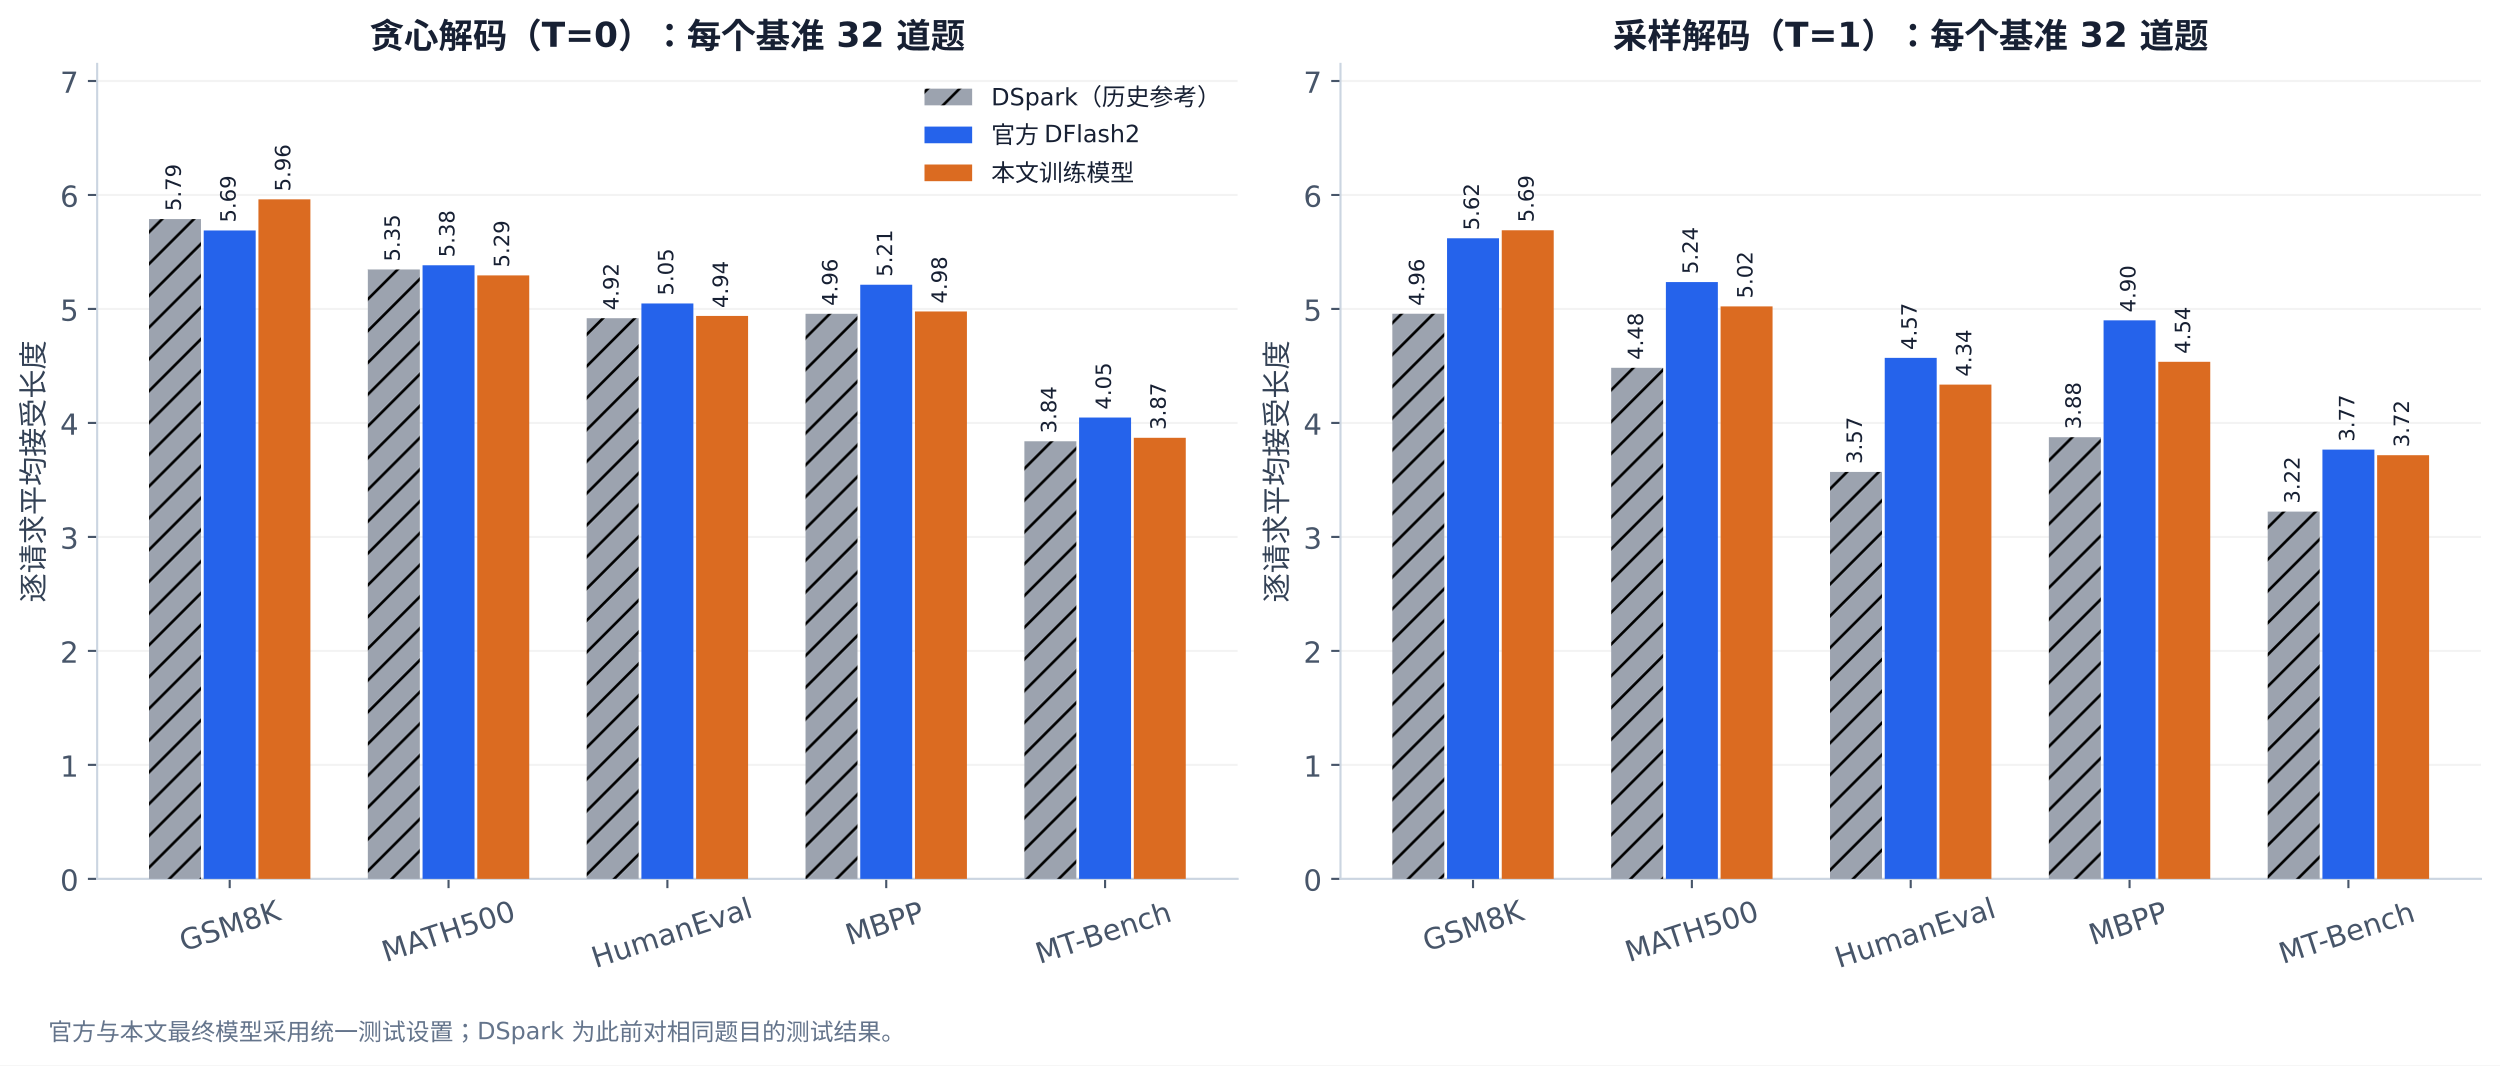
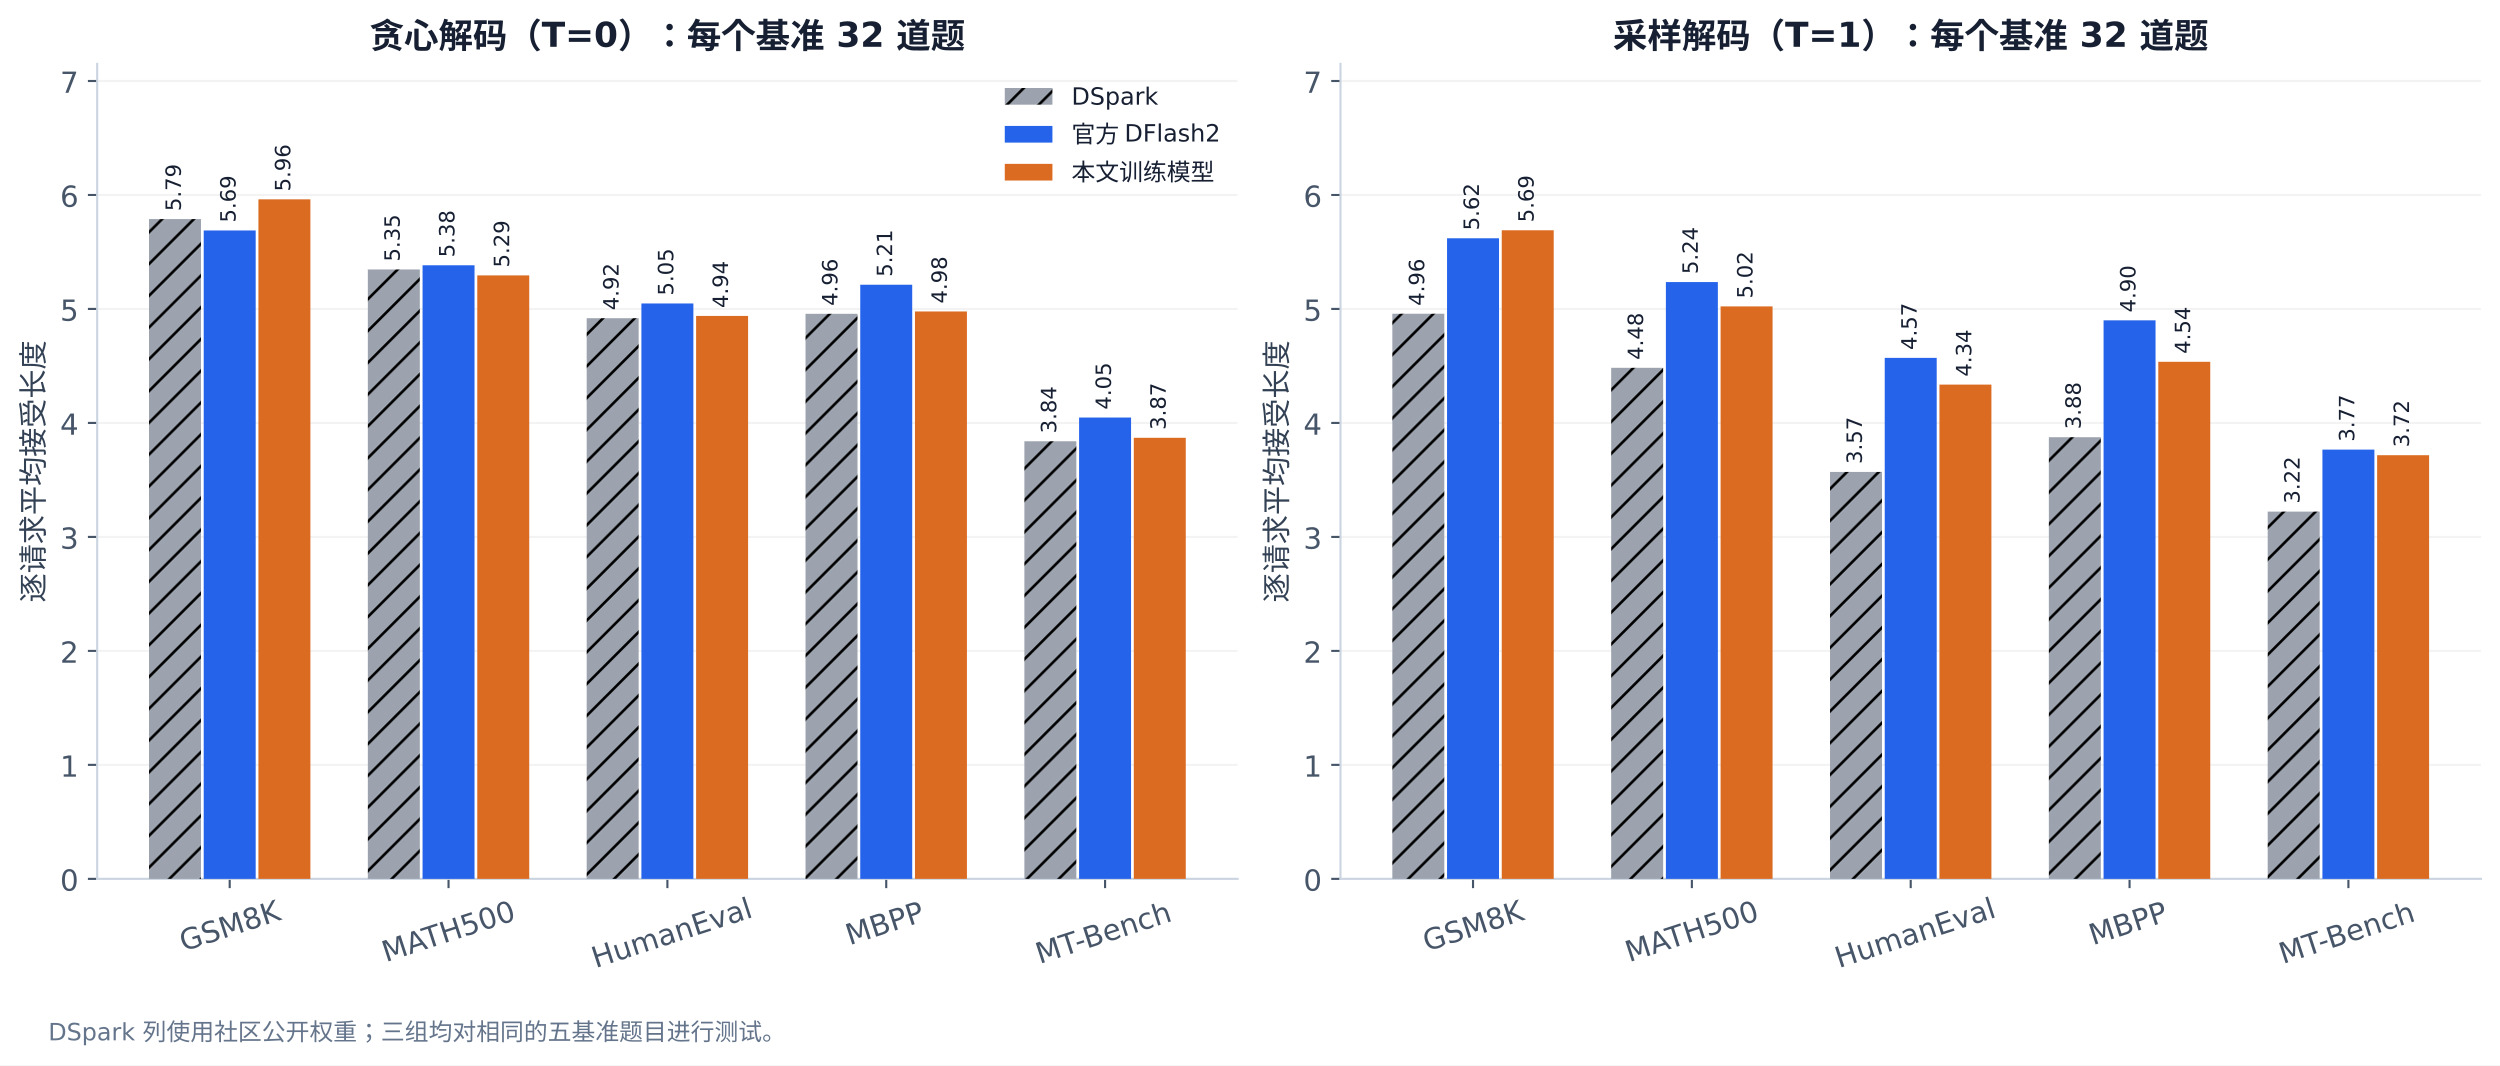
<svg xmlns="http://www.w3.org/2000/svg" xmlns:xlink="http://www.w3.org/1999/xlink" width="944.4pt" height="402.468pt" viewBox="0 0 944.4 402.468" version="1.1">
  <defs>
    <style type="text/css">*{stroke-linejoin: round; stroke-linecap: butt}</style>
  </defs>
  <g id="figure_1">
    <g id="patch_1">
      <path d="M 0 402.468  L 944.4 402.468  L 944.4 0  L 0 0  z " style="fill: #ffffff" />
    </g>
    <g id="axes_1">
      <g id="patch_2">
        <path d="M 36.704 332  L 467.52 332  L 467.52 24.136  L 36.704 24.136  z " style="fill: #ffffff" />
      </g>
      <g id="matplotlib.axis_1">
        <g id="xtick_1">
          <g id="line2d_1">
            <defs>
-               <path id="m34aad3be94" d="M 0 0  L 0 3.5  " style="stroke: #475569; stroke-width: 0.8" />
+               <path id="medfe58e815" d="M 0 0  L 0 3.5  " style="stroke: #475569; stroke-width: 0.8" />
            </defs>
            <g>
-               <use xlink:href="#m34aad3be94" x="86.771" y="332" style="fill: #475569; stroke: #475569; stroke-width: 0.8" />
+               <use xlink:href="#medfe58e815" x="86.771" y="332" style="fill: #475569; stroke: #475569; stroke-width: 0.8" />
            </g>
          </g>
          <g id="text_1">
            <text style="font-size: 11px; font-family: 'Microsoft YaHei', 'SimHei', 'DejaVu Sans', sans-serif; fill: #475569" transform="translate(69.31292 359.4572) rotate(-18)">GSM8K</text>
          </g>
        </g>
        <g id="xtick_2">
          <g id="line2d_2">
            <g>
-               <use xlink:href="#m34aad3be94" x="169.441" y="332" style="fill: #475569; stroke: #475569; stroke-width: 0.8" />
+               <use xlink:href="#medfe58e815" x="169.441" y="332" style="fill: #475569; stroke: #475569; stroke-width: 0.8" />
            </g>
          </g>
          <g id="text_2">
            <text style="font-size: 11px; font-family: 'Microsoft YaHei', 'SimHei', 'DejaVu Sans', sans-serif; fill: #475569" transform="translate(145.7594 363.5017) rotate(-18)">MATH500</text>
          </g>
        </g>
        <g id="xtick_3">
          <g id="line2d_3">
            <g>
-               <use xlink:href="#m34aad3be94" x="252.112" y="332" style="fill: #475569; stroke: #475569; stroke-width: 0.8" />
+               <use xlink:href="#medfe58e815" x="252.112" y="332" style="fill: #475569; stroke: #475569; stroke-width: 0.8" />
            </g>
          </g>
          <g id="text_3">
            <text style="font-size: 11px; font-family: 'Microsoft YaHei', 'SimHei', 'DejaVu Sans', sans-serif; fill: #475569" transform="translate(224.9725 365.7484) rotate(-18)">HumanEval</text>
          </g>
        </g>
        <g id="xtick_4">
          <g id="line2d_4">
            <g>
-               <use xlink:href="#m34aad3be94" x="334.782" y="332" style="fill: #475569; stroke: #475569; stroke-width: 0.8" />
+               <use xlink:href="#medfe58e815" x="334.782" y="332" style="fill: #475569; stroke: #475569; stroke-width: 0.8" />
            </g>
          </g>
          <g id="text_4">
            <text style="font-size: 11px; font-family: 'Microsoft YaHei', 'SimHei', 'DejaVu Sans', sans-serif; fill: #475569" transform="translate(320.9373 357.1091) rotate(-18)">MBPP</text>
          </g>
        </g>
        <g id="xtick_5">
          <g id="line2d_5">
            <g>
-               <use xlink:href="#m34aad3be94" x="417.453" y="332" style="fill: #475569; stroke: #475569; stroke-width: 0.8" />
+               <use xlink:href="#medfe58e815" x="417.453" y="332" style="fill: #475569; stroke: #475569; stroke-width: 0.8" />
            </g>
          </g>
          <g id="text_5">
            <text style="font-size: 11px; font-family: 'Microsoft YaHei', 'SimHei', 'DejaVu Sans', sans-serif; fill: #475569" transform="translate(392.7121 364.1895) rotate(-18)">MT-Bench</text>
          </g>
        </g>
      </g>
      <g id="matplotlib.axis_2">
        <g id="ytick_1">
          <g id="line2d_6">
-             <path d="M 36.704 332  L 467.52 332  " clip-path="url(#p4804a0560d)" style="fill: none; stroke: #b0b0b0; stroke-opacity: 0.16; stroke-width: 0.8; stroke-linecap: square" />
+             <path d="M 36.704 332  L 467.52 332  " clip-path="url(#pe66accde48)" style="fill: none; stroke: #b0b0b0; stroke-opacity: 0.16; stroke-width: 0.8; stroke-linecap: square" />
          </g>
          <g id="line2d_7">
            <defs>
-               <path id="m9dc98b5bae" d="M 0 0  L -3.5 0  " style="stroke: #475569; stroke-width: 0.8" />
+               <path id="m68e4ea18b1" d="M 0 0  L -3.5 0  " style="stroke: #475569; stroke-width: 0.8" />
            </defs>
            <g>
-               <use xlink:href="#m9dc98b5bae" x="36.704" y="332" style="fill: #475569; stroke: #475569; stroke-width: 0.8" />
+               <use xlink:href="#m68e4ea18b1" x="36.704" y="332" style="fill: #475569; stroke: #475569; stroke-width: 0.8" />
            </g>
          </g>
          <g id="text_6">
            <text style="font-size: 11px; font-family: 'Microsoft YaHei', 'SimHei', 'DejaVu Sans', sans-serif; text-anchor: end; fill: #475569" x="29.704" y="336.466" transform="rotate(-0 29.70385 336.4664)">0</text>
          </g>
        </g>
        <g id="ytick_2">
          <g id="line2d_8">
-             <path d="M 36.704 288.942  L 467.52 288.942  " clip-path="url(#p4804a0560d)" style="fill: none; stroke: #b0b0b0; stroke-opacity: 0.16; stroke-width: 0.8; stroke-linecap: square" />
+             <path d="M 36.704 288.942  L 467.52 288.942  " clip-path="url(#pe66accde48)" style="fill: none; stroke: #b0b0b0; stroke-opacity: 0.16; stroke-width: 0.8; stroke-linecap: square" />
          </g>
          <g id="line2d_9">
            <g>
-               <use xlink:href="#m9dc98b5bae" x="36.704" y="288.942" style="fill: #475569; stroke: #475569; stroke-width: 0.8" />
+               <use xlink:href="#m68e4ea18b1" x="36.704" y="288.942" style="fill: #475569; stroke: #475569; stroke-width: 0.8" />
            </g>
          </g>
          <g id="text_7">
            <text style="font-size: 11px; font-family: 'Microsoft YaHei', 'SimHei', 'DejaVu Sans', sans-serif; text-anchor: end; fill: #475569" x="29.704" y="293.408" transform="rotate(-0 29.70385 293.4085)">1</text>
          </g>
        </g>
        <g id="ytick_3">
          <g id="line2d_10">
-             <path d="M 36.704 245.884  L 467.52 245.884  " clip-path="url(#p4804a0560d)" style="fill: none; stroke: #b0b0b0; stroke-opacity: 0.16; stroke-width: 0.8; stroke-linecap: square" />
+             <path d="M 36.704 245.884  L 467.52 245.884  " clip-path="url(#pe66accde48)" style="fill: none; stroke: #b0b0b0; stroke-opacity: 0.16; stroke-width: 0.8; stroke-linecap: square" />
          </g>
          <g id="line2d_11">
            <g>
-               <use xlink:href="#m9dc98b5bae" x="36.704" y="245.884" style="fill: #475569; stroke: #475569; stroke-width: 0.8" />
+               <use xlink:href="#m68e4ea18b1" x="36.704" y="245.884" style="fill: #475569; stroke: #475569; stroke-width: 0.8" />
            </g>
          </g>
          <g id="text_8">
            <text style="font-size: 11px; font-family: 'Microsoft YaHei', 'SimHei', 'DejaVu Sans', sans-serif; text-anchor: end; fill: #475569" x="29.704" y="250.351" transform="rotate(-0 29.70385 250.3505)">2</text>
          </g>
        </g>
        <g id="ytick_4">
          <g id="line2d_12">
-             <path d="M 36.704 202.827  L 467.52 202.827  " clip-path="url(#p4804a0560d)" style="fill: none; stroke: #b0b0b0; stroke-opacity: 0.16; stroke-width: 0.8; stroke-linecap: square" />
+             <path d="M 36.704 202.827  L 467.52 202.827  " clip-path="url(#pe66accde48)" style="fill: none; stroke: #b0b0b0; stroke-opacity: 0.16; stroke-width: 0.8; stroke-linecap: square" />
          </g>
          <g id="line2d_13">
            <g>
-               <use xlink:href="#m9dc98b5bae" x="36.704" y="202.827" style="fill: #475569; stroke: #475569; stroke-width: 0.8" />
+               <use xlink:href="#m68e4ea18b1" x="36.704" y="202.827" style="fill: #475569; stroke: #475569; stroke-width: 0.8" />
            </g>
          </g>
          <g id="text_9">
            <text style="font-size: 11px; font-family: 'Microsoft YaHei', 'SimHei', 'DejaVu Sans', sans-serif; text-anchor: end; fill: #475569" x="29.704" y="207.293" transform="rotate(-0 29.70385 207.2926)">3</text>
          </g>
        </g>
        <g id="ytick_5">
          <g id="line2d_14">
-             <path d="M 36.704 159.769  L 467.52 159.769  " clip-path="url(#p4804a0560d)" style="fill: none; stroke: #b0b0b0; stroke-opacity: 0.16; stroke-width: 0.8; stroke-linecap: square" />
+             <path d="M 36.704 159.769  L 467.52 159.769  " clip-path="url(#pe66accde48)" style="fill: none; stroke: #b0b0b0; stroke-opacity: 0.16; stroke-width: 0.8; stroke-linecap: square" />
          </g>
          <g id="line2d_15">
            <g>
-               <use xlink:href="#m9dc98b5bae" x="36.704" y="159.769" style="fill: #475569; stroke: #475569; stroke-width: 0.8" />
+               <use xlink:href="#m68e4ea18b1" x="36.704" y="159.769" style="fill: #475569; stroke: #475569; stroke-width: 0.8" />
            </g>
          </g>
          <g id="text_10">
            <text style="font-size: 11px; font-family: 'Microsoft YaHei', 'SimHei', 'DejaVu Sans', sans-serif; text-anchor: end; fill: #475569" x="29.704" y="164.235" transform="rotate(-0 29.70385 164.2347)">4</text>
          </g>
        </g>
        <g id="ytick_6">
          <g id="line2d_16">
-             <path d="M 36.704 116.711  L 467.52 116.711  " clip-path="url(#p4804a0560d)" style="fill: none; stroke: #b0b0b0; stroke-opacity: 0.16; stroke-width: 0.8; stroke-linecap: square" />
+             <path d="M 36.704 116.711  L 467.52 116.711  " clip-path="url(#pe66accde48)" style="fill: none; stroke: #b0b0b0; stroke-opacity: 0.16; stroke-width: 0.8; stroke-linecap: square" />
          </g>
          <g id="line2d_17">
            <g>
-               <use xlink:href="#m9dc98b5bae" x="36.704" y="116.711" style="fill: #475569; stroke: #475569; stroke-width: 0.8" />
+               <use xlink:href="#m68e4ea18b1" x="36.704" y="116.711" style="fill: #475569; stroke: #475569; stroke-width: 0.8" />
            </g>
          </g>
          <g id="text_11">
            <text style="font-size: 11px; font-family: 'Microsoft YaHei', 'SimHei', 'DejaVu Sans', sans-serif; text-anchor: end; fill: #475569" x="29.704" y="121.177" transform="rotate(-0 29.70385 121.1768)">5</text>
          </g>
        </g>
        <g id="ytick_7">
          <g id="line2d_18">
-             <path d="M 36.704 73.653  L 467.52 73.653  " clip-path="url(#p4804a0560d)" style="fill: none; stroke: #b0b0b0; stroke-opacity: 0.16; stroke-width: 0.8; stroke-linecap: square" />
+             <path d="M 36.704 73.653  L 467.52 73.653  " clip-path="url(#pe66accde48)" style="fill: none; stroke: #b0b0b0; stroke-opacity: 0.16; stroke-width: 0.8; stroke-linecap: square" />
          </g>
          <g id="line2d_19">
            <g>
-               <use xlink:href="#m9dc98b5bae" x="36.704" y="73.653" style="fill: #475569; stroke: #475569; stroke-width: 0.8" />
+               <use xlink:href="#m68e4ea18b1" x="36.704" y="73.653" style="fill: #475569; stroke: #475569; stroke-width: 0.8" />
            </g>
          </g>
          <g id="text_12">
            <text style="font-size: 11px; font-family: 'Microsoft YaHei', 'SimHei', 'DejaVu Sans', sans-serif; text-anchor: end; fill: #475569" x="29.704" y="78.119" transform="rotate(-0 29.70385 78.11891)">6</text>
          </g>
        </g>
        <g id="ytick_8">
          <g id="line2d_20">
-             <path d="M 36.704 30.595  L 467.52 30.595  " clip-path="url(#p4804a0560d)" style="fill: none; stroke: #b0b0b0; stroke-opacity: 0.16; stroke-width: 0.8; stroke-linecap: square" />
+             <path d="M 36.704 30.595  L 467.52 30.595  " clip-path="url(#pe66accde48)" style="fill: none; stroke: #b0b0b0; stroke-opacity: 0.16; stroke-width: 0.8; stroke-linecap: square" />
          </g>
          <g id="line2d_21">
            <g>
-               <use xlink:href="#m9dc98b5bae" x="36.704" y="30.595" style="fill: #475569; stroke: #475569; stroke-width: 0.8" />
+               <use xlink:href="#m68e4ea18b1" x="36.704" y="30.595" style="fill: #475569; stroke: #475569; stroke-width: 0.8" />
            </g>
          </g>
          <g id="text_13">
            <text style="font-size: 11px; font-family: 'Microsoft YaHei', 'SimHei', 'DejaVu Sans', sans-serif; text-anchor: end; fill: #475569" x="29.704" y="35.061" transform="rotate(-0 29.70385 35.061)">7</text>
          </g>
        </g>
        <g id="text_14">
          <text style="font-size: 11px; font-family: 'Microsoft YaHei', 'SimHei', 'DejaVu Sans', sans-serif; text-anchor: middle; fill: #334155" x="16.466" y="178.068" transform="rotate(-90 16.46578 178.0683)">逐请求平均接受长度</text>
        </g>
      </g>
      <g id="patch_3">
        <path d="M 36.704 332  L 36.704 24.136  " style="fill: none; stroke: #cbd5e1; stroke-width: 0.8; stroke-linejoin: miter; stroke-linecap: square" />
      </g>
      <g id="patch_4">
        <path d="M 36.704 332  L 467.52 332  " style="fill: none; stroke: #cbd5e1; stroke-width: 0.8; stroke-linejoin: miter; stroke-linecap: square" />
      </g>
      <g id="patch_5">
-         <path d="M 56.286 332  L 75.921 332  L 75.921 82.747  L 56.286 82.747  z " clip-path="url(#p4804a0560d)" style="fill: url(#hc3a00b73fa)" />
+         <path d="M 56.286 332  L 75.921 332  L 75.921 82.747  L 56.286 82.747  z " clip-path="url(#pe66accde48)" style="fill: url(#h6902e96747)" />
      </g>
      <g id="patch_6">
-         <path d="M 138.957 332  L 158.591 332  L 158.591 101.796  L 138.957 101.796  z " clip-path="url(#p4804a0560d)" style="fill: url(#hc3a00b73fa)" />
+         <path d="M 138.957 332  L 158.591 332  L 158.591 101.796  L 138.957 101.796  z " clip-path="url(#pe66accde48)" style="fill: url(#h6902e96747)" />
      </g>
      <g id="patch_7">
-         <path d="M 221.627 332  L 241.261 332  L 241.261 120.199  L 221.627 120.199  z " clip-path="url(#p4804a0560d)" style="fill: url(#hc3a00b73fa)" />
+         <path d="M 221.627 332  L 241.261 332  L 241.261 120.199  L 221.627 120.199  z " clip-path="url(#pe66accde48)" style="fill: url(#h6902e96747)" />
      </g>
      <g id="patch_8">
-         <path d="M 304.297 332  L 323.932 332  L 323.932 118.541  L 304.297 118.541  z " clip-path="url(#p4804a0560d)" style="fill: url(#hc3a00b73fa)" />
+         <path d="M 304.297 332  L 323.932 332  L 323.932 118.541  L 304.297 118.541  z " clip-path="url(#pe66accde48)" style="fill: url(#h6902e96747)" />
      </g>
      <g id="patch_9">
-         <path d="M 386.968 332  L 406.602 332  L 406.602 166.699  L 386.968 166.699  z " clip-path="url(#p4804a0560d)" style="fill: url(#hc3a00b73fa)" />
+         <path d="M 386.968 332  L 406.602 332  L 406.602 166.699  L 386.968 166.699  z " clip-path="url(#pe66accde48)" style="fill: url(#h6902e96747)" />
      </g>
      <g id="text_15">
        <text style="font-size: 8px; font-family: 'Microsoft YaHei', 'SimHei', 'DejaVu Sans', sans-serif; fill: #172033" transform="translate(68.33787 79.74722) rotate(-90)">5.79</text>
      </g>
      <g id="text_16">
        <text style="font-size: 8px; font-family: 'Microsoft YaHei', 'SimHei', 'DejaVu Sans', sans-serif; fill: #172033" transform="translate(151.0082 98.79573) rotate(-90)">5.35</text>
      </g>
      <g id="text_17">
        <text style="font-size: 8px; font-family: 'Microsoft YaHei', 'SimHei', 'DejaVu Sans', sans-serif; fill: #172033" transform="translate(233.6786 117.199) rotate(-90)">4.92</text>
      </g>
      <g id="text_18">
        <text style="font-size: 8px; font-family: 'Microsoft YaHei', 'SimHei', 'DejaVu Sans', sans-serif; fill: #172033" transform="translate(316.3489 115.5413) rotate(-90)">4.96</text>
      </g>
      <g id="text_19">
        <text style="font-size: 8px; font-family: 'Microsoft YaHei', 'SimHei', 'DejaVu Sans', sans-serif; fill: #172033" transform="translate(399.0193 163.6986) rotate(-90)">3.84</text>
      </g>
      <g id="patch_10">
-         <path d="M 76.954 332  L 96.588 332  L 96.588 87.067  L 76.954 87.067  z " clip-path="url(#p4804a0560d)" style="fill: #2563eb" />
+         <path d="M 76.954 332  L 96.588 332  L 96.588 87.067  L 76.954 87.067  z " clip-path="url(#pe66accde48)" style="fill: #2563eb" />
      </g>
      <g id="patch_11">
-         <path d="M 159.624 332  L 179.259 332  L 179.259 100.2  L 159.624 100.2  z " clip-path="url(#p4804a0560d)" style="fill: #2563eb" />
+         <path d="M 159.624 332  L 179.259 332  L 179.259 100.2  L 159.624 100.2  z " clip-path="url(#pe66accde48)" style="fill: #2563eb" />
      </g>
      <g id="patch_12">
-         <path d="M 242.295 332  L 261.929 332  L 261.929 114.647  L 242.295 114.647  z " clip-path="url(#p4804a0560d)" style="fill: #2563eb" />
+         <path d="M 242.295 332  L 261.929 332  L 261.929 114.647  L 242.295 114.647  z " clip-path="url(#pe66accde48)" style="fill: #2563eb" />
      </g>
      <g id="patch_13">
-         <path d="M 324.965 332  L 344.599 332  L 344.599 107.555  L 324.965 107.555  z " clip-path="url(#p4804a0560d)" style="fill: #2563eb" />
+         <path d="M 324.965 332  L 344.599 332  L 344.599 107.555  L 324.965 107.555  z " clip-path="url(#pe66accde48)" style="fill: #2563eb" />
      </g>
      <g id="patch_14">
-         <path d="M 407.635 332  L 427.27 332  L 427.27 157.734  L 407.635 157.734  z " clip-path="url(#p4804a0560d)" style="fill: #2563eb" />
+         <path d="M 407.635 332  L 427.27 332  L 427.27 157.734  L 407.635 157.734  z " clip-path="url(#pe66accde48)" style="fill: #2563eb" />
      </g>
      <g id="text_20">
        <text style="font-size: 8px; font-family: 'Microsoft YaHei', 'SimHei', 'DejaVu Sans', sans-serif; fill: #172033" transform="translate(89.00546 84.06747) rotate(-90)">5.69</text>
      </g>
      <g id="text_21">
        <text style="font-size: 8px; font-family: 'Microsoft YaHei', 'SimHei', 'DejaVu Sans', sans-serif; fill: #172033" transform="translate(171.6758 97.1997) rotate(-90)">5.38</text>
      </g>
      <g id="text_22">
        <text style="font-size: 8px; font-family: 'Microsoft YaHei', 'SimHei', 'DejaVu Sans', sans-serif; fill: #172033" transform="translate(254.3462 111.647) rotate(-90)">5.05</text>
      </g>
      <g id="text_23">
        <text style="font-size: 8px; font-family: 'Microsoft YaHei', 'SimHei', 'DejaVu Sans', sans-serif; fill: #172033" transform="translate(337.0165 104.5554) rotate(-90)">5.21</text>
      </g>
      <g id="text_24">
        <text style="font-size: 8px; font-family: 'Microsoft YaHei', 'SimHei', 'DejaVu Sans', sans-serif; fill: #172033" transform="translate(419.6869 154.7339) rotate(-90)">4.05</text>
      </g>
      <g id="patch_15">
-         <path d="M 97.622 332  L 117.256 332  L 117.256 75.297  L 97.622 75.297  z " clip-path="url(#p4804a0560d)" style="fill: #db6b21" />
+         <path d="M 97.622 332  L 117.256 332  L 117.256 75.297  L 97.622 75.297  z " clip-path="url(#pe66accde48)" style="fill: #db6b21" />
      </g>
      <g id="patch_16">
-         <path d="M 180.292 332  L 199.926 332  L 199.926 104.043  L 180.292 104.043  z " clip-path="url(#p4804a0560d)" style="fill: #db6b21" />
+         <path d="M 180.292 332  L 199.926 332  L 199.926 104.043  L 180.292 104.043  z " clip-path="url(#pe66accde48)" style="fill: #db6b21" />
      </g>
      <g id="patch_17">
-         <path d="M 262.962 332  L 282.596 332  L 282.596 119.353  L 262.962 119.353  z " clip-path="url(#p4804a0560d)" style="fill: #db6b21" />
+         <path d="M 262.962 332  L 282.596 332  L 282.596 119.353  L 262.962 119.353  z " clip-path="url(#pe66accde48)" style="fill: #db6b21" />
      </g>
      <g id="patch_18">
-         <path d="M 345.633 332  L 365.267 332  L 365.267 117.657  L 345.633 117.657  z " clip-path="url(#p4804a0560d)" style="fill: #db6b21" />
+         <path d="M 345.633 332  L 365.267 332  L 365.267 117.657  L 345.633 117.657  z " clip-path="url(#pe66accde48)" style="fill: #db6b21" />
      </g>
      <g id="patch_19">
-         <path d="M 428.303 332  L 447.937 332  L 447.937 165.381  L 428.303 165.381  z " clip-path="url(#p4804a0560d)" style="fill: #db6b21" />
+         <path d="M 428.303 332  L 447.937 332  L 447.937 165.381  L 428.303 165.381  z " clip-path="url(#pe66accde48)" style="fill: #db6b21" />
      </g>
      <g id="text_25">
        <text style="font-size: 8px; font-family: 'Microsoft YaHei', 'SimHei', 'DejaVu Sans', sans-serif; fill: #172033" transform="translate(109.673 72.29738) rotate(-90)">5.96</text>
      </g>
      <g id="text_26">
        <text style="font-size: 8px; font-family: 'Microsoft YaHei', 'SimHei', 'DejaVu Sans', sans-serif; fill: #172033" transform="translate(192.3434 101.0426) rotate(-90)">5.29</text>
      </g>
      <g id="text_27">
        <text style="font-size: 8px; font-family: 'Microsoft YaHei', 'SimHei', 'DejaVu Sans', sans-serif; fill: #172033" transform="translate(275.0138 116.3528) rotate(-90)">4.94</text>
      </g>
      <g id="text_28">
        <text style="font-size: 8px; font-family: 'Microsoft YaHei', 'SimHei', 'DejaVu Sans', sans-serif; fill: #172033" transform="translate(357.6841 114.657) rotate(-90)">4.98</text>
      </g>
      <g id="text_29">
        <text style="font-size: 8px; font-family: 'Microsoft YaHei', 'SimHei', 'DejaVu Sans', sans-serif; fill: #172033" transform="translate(440.3545 162.3815) rotate(-90)">3.87</text>
      </g>
      <g id="text_30">
        <text style="font-weight: 700; font-size: 13px; font-family: 'Microsoft YaHei', 'SimHei', 'DejaVu Sans', sans-serif; text-anchor: middle; fill: #172033" x="252.112" y="18.136" transform="rotate(-0 252.1118 18.13625)">贪心解码（T=0）：每个基准 32 道题</text>
      </g>
      <g id="legend_1">
        <g id="patch_20">
-           <path d="M 349.237 39.791  L 367.237 39.791  L 367.237 33.491  L 349.237 33.491  z " style="fill: url(#hc3a00b73fa)" />
+           <path d="M 379.563 39.544  L 397.563 39.544  L 397.563 33.244  L 379.563 33.244  z " style="fill: url(#h6902e96747)" />
        </g>
        <g id="text_31">
-           <text style="font-size: 9px; font-family: 'Microsoft YaHei', 'SimHei', 'DejaVu Sans', sans-serif; text-anchor: start; fill: #172033" x="374.437" y="39.791" transform="rotate(-0 374.4373 39.79062)">DSpark（历史参考）</text>
+           <text style="font-size: 9px; font-family: 'Microsoft YaHei', 'SimHei', 'DejaVu Sans', sans-serif; text-anchor: start; fill: #172033" x="404.763" y="39.544" transform="rotate(-0 404.763 39.54436)">DSpark</text>
        </g>
        <g id="patch_21">
-           <path d="M 349.237 54.117  L 367.237 54.117  L 367.237 47.817  L 349.237 47.817  z " style="fill: #2563eb" />
+           <path d="M 379.563 53.871  L 397.563 53.871  L 397.563 47.571  L 379.563 47.571  z " style="fill: #2563eb" />
        </g>
        <g id="text_32">
-           <text style="font-size: 9px; font-family: 'Microsoft YaHei', 'SimHei', 'DejaVu Sans', sans-serif; text-anchor: start; fill: #172033" x="374.437" y="54.117" transform="rotate(-0 374.4373 54.11732)">官方 DFlash2</text>
+           <text style="font-size: 9px; font-family: 'Microsoft YaHei', 'SimHei', 'DejaVu Sans', sans-serif; text-anchor: start; fill: #172033" x="404.763" y="53.871" transform="rotate(-0 404.763 53.87105)">官方 DFlash2</text>
        </g>
        <g id="patch_22">
-           <path d="M 349.237 68.444  L 367.237 68.444  L 367.237 62.144  L 349.237 62.144  z " style="fill: #db6b21" />
+           <path d="M 379.563 68.198  L 397.563 68.198  L 397.563 61.898  L 379.563 61.898  z " style="fill: #db6b21" />
        </g>
        <g id="text_33">
-           <text style="font-size: 9px; font-family: 'Microsoft YaHei', 'SimHei', 'DejaVu Sans', sans-serif; text-anchor: start; fill: #172033" x="374.437" y="68.444" transform="rotate(-0 374.4373 68.44402)">本文训练模型</text>
+           <text style="font-size: 9px; font-family: 'Microsoft YaHei', 'SimHei', 'DejaVu Sans', sans-serif; text-anchor: start; fill: #172033" x="404.763" y="68.198" transform="rotate(-0 404.763 68.19775)">本文训练模型</text>
        </g>
      </g>
    </g>
    <g id="axes_2">
      <g id="patch_23">
        <path d="M 506.384 332  L 937.2 332  L 937.2 24.136  L 506.384 24.136  z " style="fill: #ffffff" />
      </g>
      <g id="matplotlib.axis_3">
        <g id="xtick_6">
          <g id="line2d_22">
            <g>
-               <use xlink:href="#m34aad3be94" x="556.451" y="332" style="fill: #475569; stroke: #475569; stroke-width: 0.8" />
+               <use xlink:href="#medfe58e815" x="556.451" y="332" style="fill: #475569; stroke: #475569; stroke-width: 0.8" />
            </g>
          </g>
          <g id="text_34">
            <text style="font-size: 11px; font-family: 'Microsoft YaHei', 'SimHei', 'DejaVu Sans', sans-serif; fill: #475569" transform="translate(538.9927 359.4572) rotate(-18)">GSM8K</text>
          </g>
        </g>
        <g id="xtick_7">
          <g id="line2d_23">
            <g>
-               <use xlink:href="#m34aad3be94" x="639.121" y="332" style="fill: #475569; stroke: #475569; stroke-width: 0.8" />
+               <use xlink:href="#medfe58e815" x="639.121" y="332" style="fill: #475569; stroke: #475569; stroke-width: 0.8" />
            </g>
          </g>
          <g id="text_35">
            <text style="font-size: 11px; font-family: 'Microsoft YaHei', 'SimHei', 'DejaVu Sans', sans-serif; fill: #475569" transform="translate(615.4392 363.5017) rotate(-18)">MATH500</text>
          </g>
        </g>
        <g id="xtick_8">
          <g id="line2d_24">
            <g>
-               <use xlink:href="#m34aad3be94" x="721.792" y="332" style="fill: #475569; stroke: #475569; stroke-width: 0.8" />
+               <use xlink:href="#medfe58e815" x="721.792" y="332" style="fill: #475569; stroke: #475569; stroke-width: 0.8" />
            </g>
          </g>
          <g id="text_36">
            <text style="font-size: 11px; font-family: 'Microsoft YaHei', 'SimHei', 'DejaVu Sans', sans-serif; fill: #475569" transform="translate(694.6523 365.7484) rotate(-18)">HumanEval</text>
          </g>
        </g>
        <g id="xtick_9">
          <g id="line2d_25">
            <g>
-               <use xlink:href="#m34aad3be94" x="804.462" y="332" style="fill: #475569; stroke: #475569; stroke-width: 0.8" />
+               <use xlink:href="#medfe58e815" x="804.462" y="332" style="fill: #475569; stroke: #475569; stroke-width: 0.8" />
            </g>
          </g>
          <g id="text_37">
            <text style="font-size: 11px; font-family: 'Microsoft YaHei', 'SimHei', 'DejaVu Sans', sans-serif; fill: #475569" transform="translate(790.6171 357.1091) rotate(-18)">MBPP</text>
          </g>
        </g>
        <g id="xtick_10">
          <g id="line2d_26">
            <g>
-               <use xlink:href="#m34aad3be94" x="887.132" y="332" style="fill: #475569; stroke: #475569; stroke-width: 0.8" />
+               <use xlink:href="#medfe58e815" x="887.132" y="332" style="fill: #475569; stroke: #475569; stroke-width: 0.8" />
            </g>
          </g>
          <g id="text_38">
            <text style="font-size: 11px; font-family: 'Microsoft YaHei', 'SimHei', 'DejaVu Sans', sans-serif; fill: #475569" transform="translate(862.3918 364.1895) rotate(-18)">MT-Bench</text>
          </g>
        </g>
      </g>
      <g id="matplotlib.axis_4">
        <g id="ytick_9">
          <g id="line2d_27">
-             <path d="M 506.384 332  L 937.2 332  " clip-path="url(#p6cfcbff4b8)" style="fill: none; stroke: #b0b0b0; stroke-opacity: 0.16; stroke-width: 0.8; stroke-linecap: square" />
+             <path d="M 506.384 332  L 937.2 332  " clip-path="url(#p1a6dcfd25c)" style="fill: none; stroke: #b0b0b0; stroke-opacity: 0.16; stroke-width: 0.8; stroke-linecap: square" />
          </g>
          <g id="line2d_28">
            <g>
-               <use xlink:href="#m9dc98b5bae" x="506.384" y="332" style="fill: #475569; stroke: #475569; stroke-width: 0.8" />
+               <use xlink:href="#m68e4ea18b1" x="506.384" y="332" style="fill: #475569; stroke: #475569; stroke-width: 0.8" />
            </g>
          </g>
          <g id="text_39">
            <text style="font-size: 11px; font-family: 'Microsoft YaHei', 'SimHei', 'DejaVu Sans', sans-serif; text-anchor: end; fill: #475569" x="499.384" y="336.466" transform="rotate(-0 499.3836 336.4664)">0</text>
          </g>
        </g>
        <g id="ytick_10">
          <g id="line2d_29">
-             <path d="M 506.384 288.942  L 937.2 288.942  " clip-path="url(#p6cfcbff4b8)" style="fill: none; stroke: #b0b0b0; stroke-opacity: 0.16; stroke-width: 0.8; stroke-linecap: square" />
+             <path d="M 506.384 288.942  L 937.2 288.942  " clip-path="url(#p1a6dcfd25c)" style="fill: none; stroke: #b0b0b0; stroke-opacity: 0.16; stroke-width: 0.8; stroke-linecap: square" />
          </g>
          <g id="line2d_30">
            <g>
-               <use xlink:href="#m9dc98b5bae" x="506.384" y="288.942" style="fill: #475569; stroke: #475569; stroke-width: 0.8" />
+               <use xlink:href="#m68e4ea18b1" x="506.384" y="288.942" style="fill: #475569; stroke: #475569; stroke-width: 0.8" />
            </g>
          </g>
          <g id="text_40">
            <text style="font-size: 11px; font-family: 'Microsoft YaHei', 'SimHei', 'DejaVu Sans', sans-serif; text-anchor: end; fill: #475569" x="499.384" y="293.408" transform="rotate(-0 499.3836 293.4085)">1</text>
          </g>
        </g>
        <g id="ytick_11">
          <g id="line2d_31">
-             <path d="M 506.384 245.884  L 937.2 245.884  " clip-path="url(#p6cfcbff4b8)" style="fill: none; stroke: #b0b0b0; stroke-opacity: 0.16; stroke-width: 0.8; stroke-linecap: square" />
+             <path d="M 506.384 245.884  L 937.2 245.884  " clip-path="url(#p1a6dcfd25c)" style="fill: none; stroke: #b0b0b0; stroke-opacity: 0.16; stroke-width: 0.8; stroke-linecap: square" />
          </g>
          <g id="line2d_32">
            <g>
-               <use xlink:href="#m9dc98b5bae" x="506.384" y="245.884" style="fill: #475569; stroke: #475569; stroke-width: 0.8" />
+               <use xlink:href="#m68e4ea18b1" x="506.384" y="245.884" style="fill: #475569; stroke: #475569; stroke-width: 0.8" />
            </g>
          </g>
          <g id="text_41">
            <text style="font-size: 11px; font-family: 'Microsoft YaHei', 'SimHei', 'DejaVu Sans', sans-serif; text-anchor: end; fill: #475569" x="499.384" y="250.351" transform="rotate(-0 499.3836 250.3505)">2</text>
          </g>
        </g>
        <g id="ytick_12">
          <g id="line2d_33">
-             <path d="M 506.384 202.827  L 937.2 202.827  " clip-path="url(#p6cfcbff4b8)" style="fill: none; stroke: #b0b0b0; stroke-opacity: 0.16; stroke-width: 0.8; stroke-linecap: square" />
+             <path d="M 506.384 202.827  L 937.2 202.827  " clip-path="url(#p1a6dcfd25c)" style="fill: none; stroke: #b0b0b0; stroke-opacity: 0.16; stroke-width: 0.8; stroke-linecap: square" />
          </g>
          <g id="line2d_34">
            <g>
-               <use xlink:href="#m9dc98b5bae" x="506.384" y="202.827" style="fill: #475569; stroke: #475569; stroke-width: 0.8" />
+               <use xlink:href="#m68e4ea18b1" x="506.384" y="202.827" style="fill: #475569; stroke: #475569; stroke-width: 0.8" />
            </g>
          </g>
          <g id="text_42">
            <text style="font-size: 11px; font-family: 'Microsoft YaHei', 'SimHei', 'DejaVu Sans', sans-serif; text-anchor: end; fill: #475569" x="499.384" y="207.293" transform="rotate(-0 499.3836 207.2926)">3</text>
          </g>
        </g>
        <g id="ytick_13">
          <g id="line2d_35">
-             <path d="M 506.384 159.769  L 937.2 159.769  " clip-path="url(#p6cfcbff4b8)" style="fill: none; stroke: #b0b0b0; stroke-opacity: 0.16; stroke-width: 0.8; stroke-linecap: square" />
+             <path d="M 506.384 159.769  L 937.2 159.769  " clip-path="url(#p1a6dcfd25c)" style="fill: none; stroke: #b0b0b0; stroke-opacity: 0.16; stroke-width: 0.8; stroke-linecap: square" />
          </g>
          <g id="line2d_36">
            <g>
-               <use xlink:href="#m9dc98b5bae" x="506.384" y="159.769" style="fill: #475569; stroke: #475569; stroke-width: 0.8" />
+               <use xlink:href="#m68e4ea18b1" x="506.384" y="159.769" style="fill: #475569; stroke: #475569; stroke-width: 0.8" />
            </g>
          </g>
          <g id="text_43">
            <text style="font-size: 11px; font-family: 'Microsoft YaHei', 'SimHei', 'DejaVu Sans', sans-serif; text-anchor: end; fill: #475569" x="499.384" y="164.235" transform="rotate(-0 499.3836 164.2347)">4</text>
          </g>
        </g>
        <g id="ytick_14">
          <g id="line2d_37">
-             <path d="M 506.384 116.711  L 937.2 116.711  " clip-path="url(#p6cfcbff4b8)" style="fill: none; stroke: #b0b0b0; stroke-opacity: 0.16; stroke-width: 0.8; stroke-linecap: square" />
+             <path d="M 506.384 116.711  L 937.2 116.711  " clip-path="url(#p1a6dcfd25c)" style="fill: none; stroke: #b0b0b0; stroke-opacity: 0.16; stroke-width: 0.8; stroke-linecap: square" />
          </g>
          <g id="line2d_38">
            <g>
-               <use xlink:href="#m9dc98b5bae" x="506.384" y="116.711" style="fill: #475569; stroke: #475569; stroke-width: 0.8" />
+               <use xlink:href="#m68e4ea18b1" x="506.384" y="116.711" style="fill: #475569; stroke: #475569; stroke-width: 0.8" />
            </g>
          </g>
          <g id="text_44">
            <text style="font-size: 11px; font-family: 'Microsoft YaHei', 'SimHei', 'DejaVu Sans', sans-serif; text-anchor: end; fill: #475569" x="499.384" y="121.177" transform="rotate(-0 499.3836 121.1768)">5</text>
          </g>
        </g>
        <g id="ytick_15">
          <g id="line2d_39">
-             <path d="M 506.384 73.653  L 937.2 73.653  " clip-path="url(#p6cfcbff4b8)" style="fill: none; stroke: #b0b0b0; stroke-opacity: 0.16; stroke-width: 0.8; stroke-linecap: square" />
+             <path d="M 506.384 73.653  L 937.2 73.653  " clip-path="url(#p1a6dcfd25c)" style="fill: none; stroke: #b0b0b0; stroke-opacity: 0.16; stroke-width: 0.8; stroke-linecap: square" />
          </g>
          <g id="line2d_40">
            <g>
-               <use xlink:href="#m9dc98b5bae" x="506.384" y="73.653" style="fill: #475569; stroke: #475569; stroke-width: 0.8" />
+               <use xlink:href="#m68e4ea18b1" x="506.384" y="73.653" style="fill: #475569; stroke: #475569; stroke-width: 0.8" />
            </g>
          </g>
          <g id="text_45">
            <text style="font-size: 11px; font-family: 'Microsoft YaHei', 'SimHei', 'DejaVu Sans', sans-serif; text-anchor: end; fill: #475569" x="499.384" y="78.119" transform="rotate(-0 499.3836 78.11891)">6</text>
          </g>
        </g>
        <g id="ytick_16">
          <g id="line2d_41">
-             <path d="M 506.384 30.595  L 937.2 30.595  " clip-path="url(#p6cfcbff4b8)" style="fill: none; stroke: #b0b0b0; stroke-opacity: 0.16; stroke-width: 0.8; stroke-linecap: square" />
+             <path d="M 506.384 30.595  L 937.2 30.595  " clip-path="url(#p1a6dcfd25c)" style="fill: none; stroke: #b0b0b0; stroke-opacity: 0.16; stroke-width: 0.8; stroke-linecap: square" />
          </g>
          <g id="line2d_42">
            <g>
-               <use xlink:href="#m9dc98b5bae" x="506.384" y="30.595" style="fill: #475569; stroke: #475569; stroke-width: 0.8" />
+               <use xlink:href="#m68e4ea18b1" x="506.384" y="30.595" style="fill: #475569; stroke: #475569; stroke-width: 0.8" />
            </g>
          </g>
          <g id="text_46">
            <text style="font-size: 11px; font-family: 'Microsoft YaHei', 'SimHei', 'DejaVu Sans', sans-serif; text-anchor: end; fill: #475569" x="499.384" y="35.061" transform="rotate(-0 499.3836 35.061)">7</text>
          </g>
        </g>
        <g id="text_47">
          <text style="font-size: 11px; font-family: 'Microsoft YaHei', 'SimHei', 'DejaVu Sans', sans-serif; text-anchor: middle; fill: #334155" x="486.146" y="178.068" transform="rotate(-90 486.1455 178.0683)">逐请求平均接受长度</text>
        </g>
      </g>
      <g id="patch_24">
        <path d="M 506.384 332  L 506.384 24.136  " style="fill: none; stroke: #cbd5e1; stroke-width: 0.8; stroke-linejoin: miter; stroke-linecap: square" />
      </g>
      <g id="patch_25">
        <path d="M 506.384 332  L 937.2 332  " style="fill: none; stroke: #cbd5e1; stroke-width: 0.8; stroke-linejoin: miter; stroke-linecap: square" />
      </g>
      <g id="patch_26">
-         <path d="M 525.966 332  L 545.6 332  L 545.6 118.528  L 525.966 118.528  z " clip-path="url(#p6cfcbff4b8)" style="fill: url(#hc3a00b73fa)" />
+         <path d="M 525.966 332  L 545.6 332  L 545.6 118.528  L 525.966 118.528  z " clip-path="url(#p1a6dcfd25c)" style="fill: url(#h6902e96747)" />
      </g>
      <g id="patch_27">
-         <path d="M 608.637 332  L 628.271 332  L 628.271 138.939  L 608.637 138.939  z " clip-path="url(#p6cfcbff4b8)" style="fill: url(#hc3a00b73fa)" />
+         <path d="M 608.637 332  L 628.271 332  L 628.271 138.939  L 608.637 138.939  z " clip-path="url(#p1a6dcfd25c)" style="fill: url(#h6902e96747)" />
      </g>
      <g id="patch_28">
-         <path d="M 691.307 332  L 710.941 332  L 710.941 178.268  L 691.307 178.268  z " clip-path="url(#p6cfcbff4b8)" style="fill: url(#hc3a00b73fa)" />
+         <path d="M 691.307 332  L 710.941 332  L 710.941 178.268  L 691.307 178.268  z " clip-path="url(#p1a6dcfd25c)" style="fill: url(#h6902e96747)" />
      </g>
      <g id="patch_29">
-         <path d="M 773.977 332  L 793.611 332  L 793.611 165.144  L 773.977 165.144  z " clip-path="url(#p6cfcbff4b8)" style="fill: url(#hc3a00b73fa)" />
+         <path d="M 773.977 332  L 793.611 332  L 793.611 165.144  L 773.977 165.144  z " clip-path="url(#p1a6dcfd25c)" style="fill: url(#h6902e96747)" />
      </g>
      <g id="patch_30">
-         <path d="M 856.648 332  L 876.282 332  L 876.282 193.252  L 856.648 193.252  z " clip-path="url(#p6cfcbff4b8)" style="fill: url(#hc3a00b73fa)" />
+         <path d="M 856.648 332  L 876.282 332  L 876.282 193.252  L 856.648 193.252  z " clip-path="url(#p1a6dcfd25c)" style="fill: url(#h6902e96747)" />
      </g>
      <g id="text_48">
        <text style="font-size: 8px; font-family: 'Microsoft YaHei', 'SimHei', 'DejaVu Sans', sans-serif; fill: #172033" transform="translate(538.0176 115.5285) rotate(-90)">4.96</text>
      </g>
      <g id="text_49">
        <text style="font-size: 8px; font-family: 'Microsoft YaHei', 'SimHei', 'DejaVu Sans', sans-serif; fill: #172033" transform="translate(620.688 135.9393) rotate(-90)">4.48</text>
      </g>
      <g id="text_50">
        <text style="font-size: 8px; font-family: 'Microsoft YaHei', 'SimHei', 'DejaVu Sans', sans-serif; fill: #172033" transform="translate(703.3583 175.2685) rotate(-90)">3.57</text>
      </g>
      <g id="text_51">
        <text style="font-size: 8px; font-family: 'Microsoft YaHei', 'SimHei', 'DejaVu Sans', sans-serif; fill: #172033" transform="translate(786.0287 162.1437) rotate(-90)">3.88</text>
      </g>
      <g id="text_52">
        <text style="font-size: 8px; font-family: 'Microsoft YaHei', 'SimHei', 'DejaVu Sans', sans-serif; fill: #172033" transform="translate(868.6991 190.2518) rotate(-90)">3.22</text>
      </g>
      <g id="patch_31">
-         <path d="M 546.634 332  L 566.268 332  L 566.268 90.011  L 546.634 90.011  z " clip-path="url(#p6cfcbff4b8)" style="fill: #2563eb" />
+         <path d="M 546.634 332  L 566.268 332  L 566.268 90.011  L 546.634 90.011  z " clip-path="url(#p1a6dcfd25c)" style="fill: #2563eb" />
      </g>
      <g id="patch_32">
-         <path d="M 629.304 332  L 648.938 332  L 648.938 106.542  L 629.304 106.542  z " clip-path="url(#p6cfcbff4b8)" style="fill: #2563eb" />
+         <path d="M 629.304 332  L 648.938 332  L 648.938 106.542  L 629.304 106.542  z " clip-path="url(#p1a6dcfd25c)" style="fill: #2563eb" />
      </g>
      <g id="patch_33">
-         <path d="M 711.974 332  L 731.609 332  L 731.609 135.196  L 711.974 135.196  z " clip-path="url(#p6cfcbff4b8)" style="fill: #2563eb" />
+         <path d="M 711.974 332  L 731.609 332  L 731.609 135.196  L 711.974 135.196  z " clip-path="url(#p1a6dcfd25c)" style="fill: #2563eb" />
      </g>
      <g id="patch_34">
-         <path d="M 794.645 332  L 814.279 332  L 814.279 121.017  L 794.645 121.017  z " clip-path="url(#p6cfcbff4b8)" style="fill: #2563eb" />
+         <path d="M 794.645 332  L 814.279 332  L 814.279 121.017  L 794.645 121.017  z " clip-path="url(#p1a6dcfd25c)" style="fill: #2563eb" />
      </g>
      <g id="patch_35">
-         <path d="M 877.315 332  L 896.949 332  L 896.949 169.845  L 877.315 169.845  z " clip-path="url(#p6cfcbff4b8)" style="fill: #2563eb" />
+         <path d="M 877.315 332  L 896.949 332  L 896.949 169.845  L 877.315 169.845  z " clip-path="url(#p1a6dcfd25c)" style="fill: #2563eb" />
      </g>
      <g id="text_53">
        <text style="font-size: 8px; font-family: 'Microsoft YaHei', 'SimHei', 'DejaVu Sans', sans-serif; fill: #172033" transform="translate(558.6852 87.01082) rotate(-90)">5.62</text>
      </g>
      <g id="text_54">
        <text style="font-size: 8px; font-family: 'Microsoft YaHei', 'SimHei', 'DejaVu Sans', sans-serif; fill: #172033" transform="translate(641.3556 103.5415) rotate(-90)">5.24</text>
      </g>
      <g id="text_55">
        <text style="font-size: 8px; font-family: 'Microsoft YaHei', 'SimHei', 'DejaVu Sans', sans-serif; fill: #172033" transform="translate(724.0259 132.196) rotate(-90)">4.57</text>
      </g>
      <g id="text_56">
        <text style="font-size: 8px; font-family: 'Microsoft YaHei', 'SimHei', 'DejaVu Sans', sans-serif; fill: #172033" transform="translate(806.6963 118.0171) rotate(-90)">4.90</text>
      </g>
      <g id="text_57">
        <text style="font-size: 8px; font-family: 'Microsoft YaHei', 'SimHei', 'DejaVu Sans', sans-serif; fill: #172033" transform="translate(889.3667 166.8453) rotate(-90)">3.77</text>
      </g>
      <g id="patch_36">
-         <path d="M 567.301 332  L 586.936 332  L 586.936 86.978  L 567.301 86.978  z " clip-path="url(#p6cfcbff4b8)" style="fill: #db6b21" />
+         <path d="M 567.301 332  L 586.936 332  L 586.936 86.978  L 567.301 86.978  z " clip-path="url(#p1a6dcfd25c)" style="fill: #db6b21" />
      </g>
      <g id="patch_37">
-         <path d="M 649.972 332  L 669.606 332  L 669.606 115.748  L 649.972 115.748  z " clip-path="url(#p6cfcbff4b8)" style="fill: #db6b21" />
+         <path d="M 649.972 332  L 669.606 332  L 669.606 115.748  L 649.972 115.748  z " clip-path="url(#p1a6dcfd25c)" style="fill: #db6b21" />
      </g>
      <g id="patch_38">
-         <path d="M 732.642 332  L 752.276 332  L 752.276 145.284  L 732.642 145.284  z " clip-path="url(#p6cfcbff4b8)" style="fill: #db6b21" />
+         <path d="M 732.642 332  L 752.276 332  L 752.276 145.284  L 732.642 145.284  z " clip-path="url(#p1a6dcfd25c)" style="fill: #db6b21" />
      </g>
      <g id="patch_39">
-         <path d="M 815.312 332  L 834.947 332  L 834.947 136.668  L 815.312 136.668  z " clip-path="url(#p6cfcbff4b8)" style="fill: #db6b21" />
+         <path d="M 815.312 332  L 834.947 332  L 834.947 136.668  L 815.312 136.668  z " clip-path="url(#p1a6dcfd25c)" style="fill: #db6b21" />
      </g>
      <g id="patch_40">
-         <path d="M 897.983 332  L 917.617 332  L 917.617 171.967  L 897.983 171.967  z " clip-path="url(#p6cfcbff4b8)" style="fill: #db6b21" />
+         <path d="M 897.983 332  L 917.617 332  L 917.617 171.967  L 897.983 171.967  z " clip-path="url(#p1a6dcfd25c)" style="fill: #db6b21" />
      </g>
      <g id="text_58">
        <text style="font-size: 8px; font-family: 'Microsoft YaHei', 'SimHei', 'DejaVu Sans', sans-serif; fill: #172033" transform="translate(579.3528 83.97821) rotate(-90)">5.69</text>
      </g>
      <g id="text_59">
        <text style="font-size: 8px; font-family: 'Microsoft YaHei', 'SimHei', 'DejaVu Sans', sans-serif; fill: #172033" transform="translate(662.0232 112.7482) rotate(-90)">5.02</text>
      </g>
      <g id="text_60">
        <text style="font-size: 8px; font-family: 'Microsoft YaHei', 'SimHei', 'DejaVu Sans', sans-serif; fill: #172033" transform="translate(744.6935 142.2839) rotate(-90)">4.34</text>
      </g>
      <g id="text_61">
        <text style="font-size: 8px; font-family: 'Microsoft YaHei', 'SimHei', 'DejaVu Sans', sans-serif; fill: #172033" transform="translate(827.3639 133.6678) rotate(-90)">4.54</text>
      </g>
      <g id="text_62">
        <text style="font-size: 8px; font-family: 'Microsoft YaHei', 'SimHei', 'DejaVu Sans', sans-serif; fill: #172033" transform="translate(910.0342 168.9668) rotate(-90)">3.72</text>
      </g>
      <g id="text_63">
        <text style="font-weight: 700; font-size: 13px; font-family: 'Microsoft YaHei', 'SimHei', 'DejaVu Sans', sans-serif; text-anchor: middle; fill: #172033" x="721.792" y="18.136" transform="rotate(-0 721.7916 18.13625)">采样解码（T=1）：每个基准 32 道题</text>
      </g>
    </g>
    <g id="text_64">
-       <text style="font-size: 9px; font-family: 'Microsoft YaHei', 'SimHei', 'DejaVu Sans', sans-serif; text-anchor: start; fill: #64748b" x="18.24" y="392.987" transform="rotate(-0 18.23976 392.987)">官方与本文最终模型采用统一测试设置；DSpark 为此前对相同题目的测试结果。</text>
+       <text style="font-size: 9px; font-family: 'Microsoft YaHei', 'SimHei', 'DejaVu Sans', sans-serif; text-anchor: start; fill: #64748b" x="18.24" y="392.987" transform="rotate(-0 18.23976 392.987)">DSpark 列使用社区公开权重；三组均对相同的五基准题目进行测试。</text>
    </g>
  </g>
  <defs>
-     <clipPath id="p4804a0560d">
+     <clipPath id="pe66accde48">
      <rect x="36.704" y="24.136" width="430.816" height="307.864" />
    </clipPath>
-     <clipPath id="p6cfcbff4b8">
+     <clipPath id="p1a6dcfd25c">
      <rect x="506.384" y="24.136" width="430.816" height="307.864" />
    </clipPath>
  </defs>
  <defs>
-     <pattern id="hc3a00b73fa" patternUnits="userSpaceOnUse" x="0" y="0" width="72" height="72">
+     <pattern id="h6902e96747" patternUnits="userSpaceOnUse" x="0" y="0" width="72" height="72">
      <rect x="0" y="0" width="73" height="73" fill="#9ca3af" />
      <path d="M -36 36  L 36 -36  M -30 42  L 42 -30  M -24 48  L 48 -24  M -18 54  L 54 -18  M -12 60  L 60 -12  M -6 66  L 66 -6  M 0 72  L 72 0  M 6 78  L 78 6  M 12 84  L 84 12  M 18 90  L 90 18  M 24 96  L 96 24  M 30 102  L 102 30  M 36 108  L 108 36  " style="fill: #000000; stroke: #000000; stroke-width: 1.0; stroke-linecap: butt; stroke-linejoin: miter" />
    </pattern>
  </defs>
</svg>
